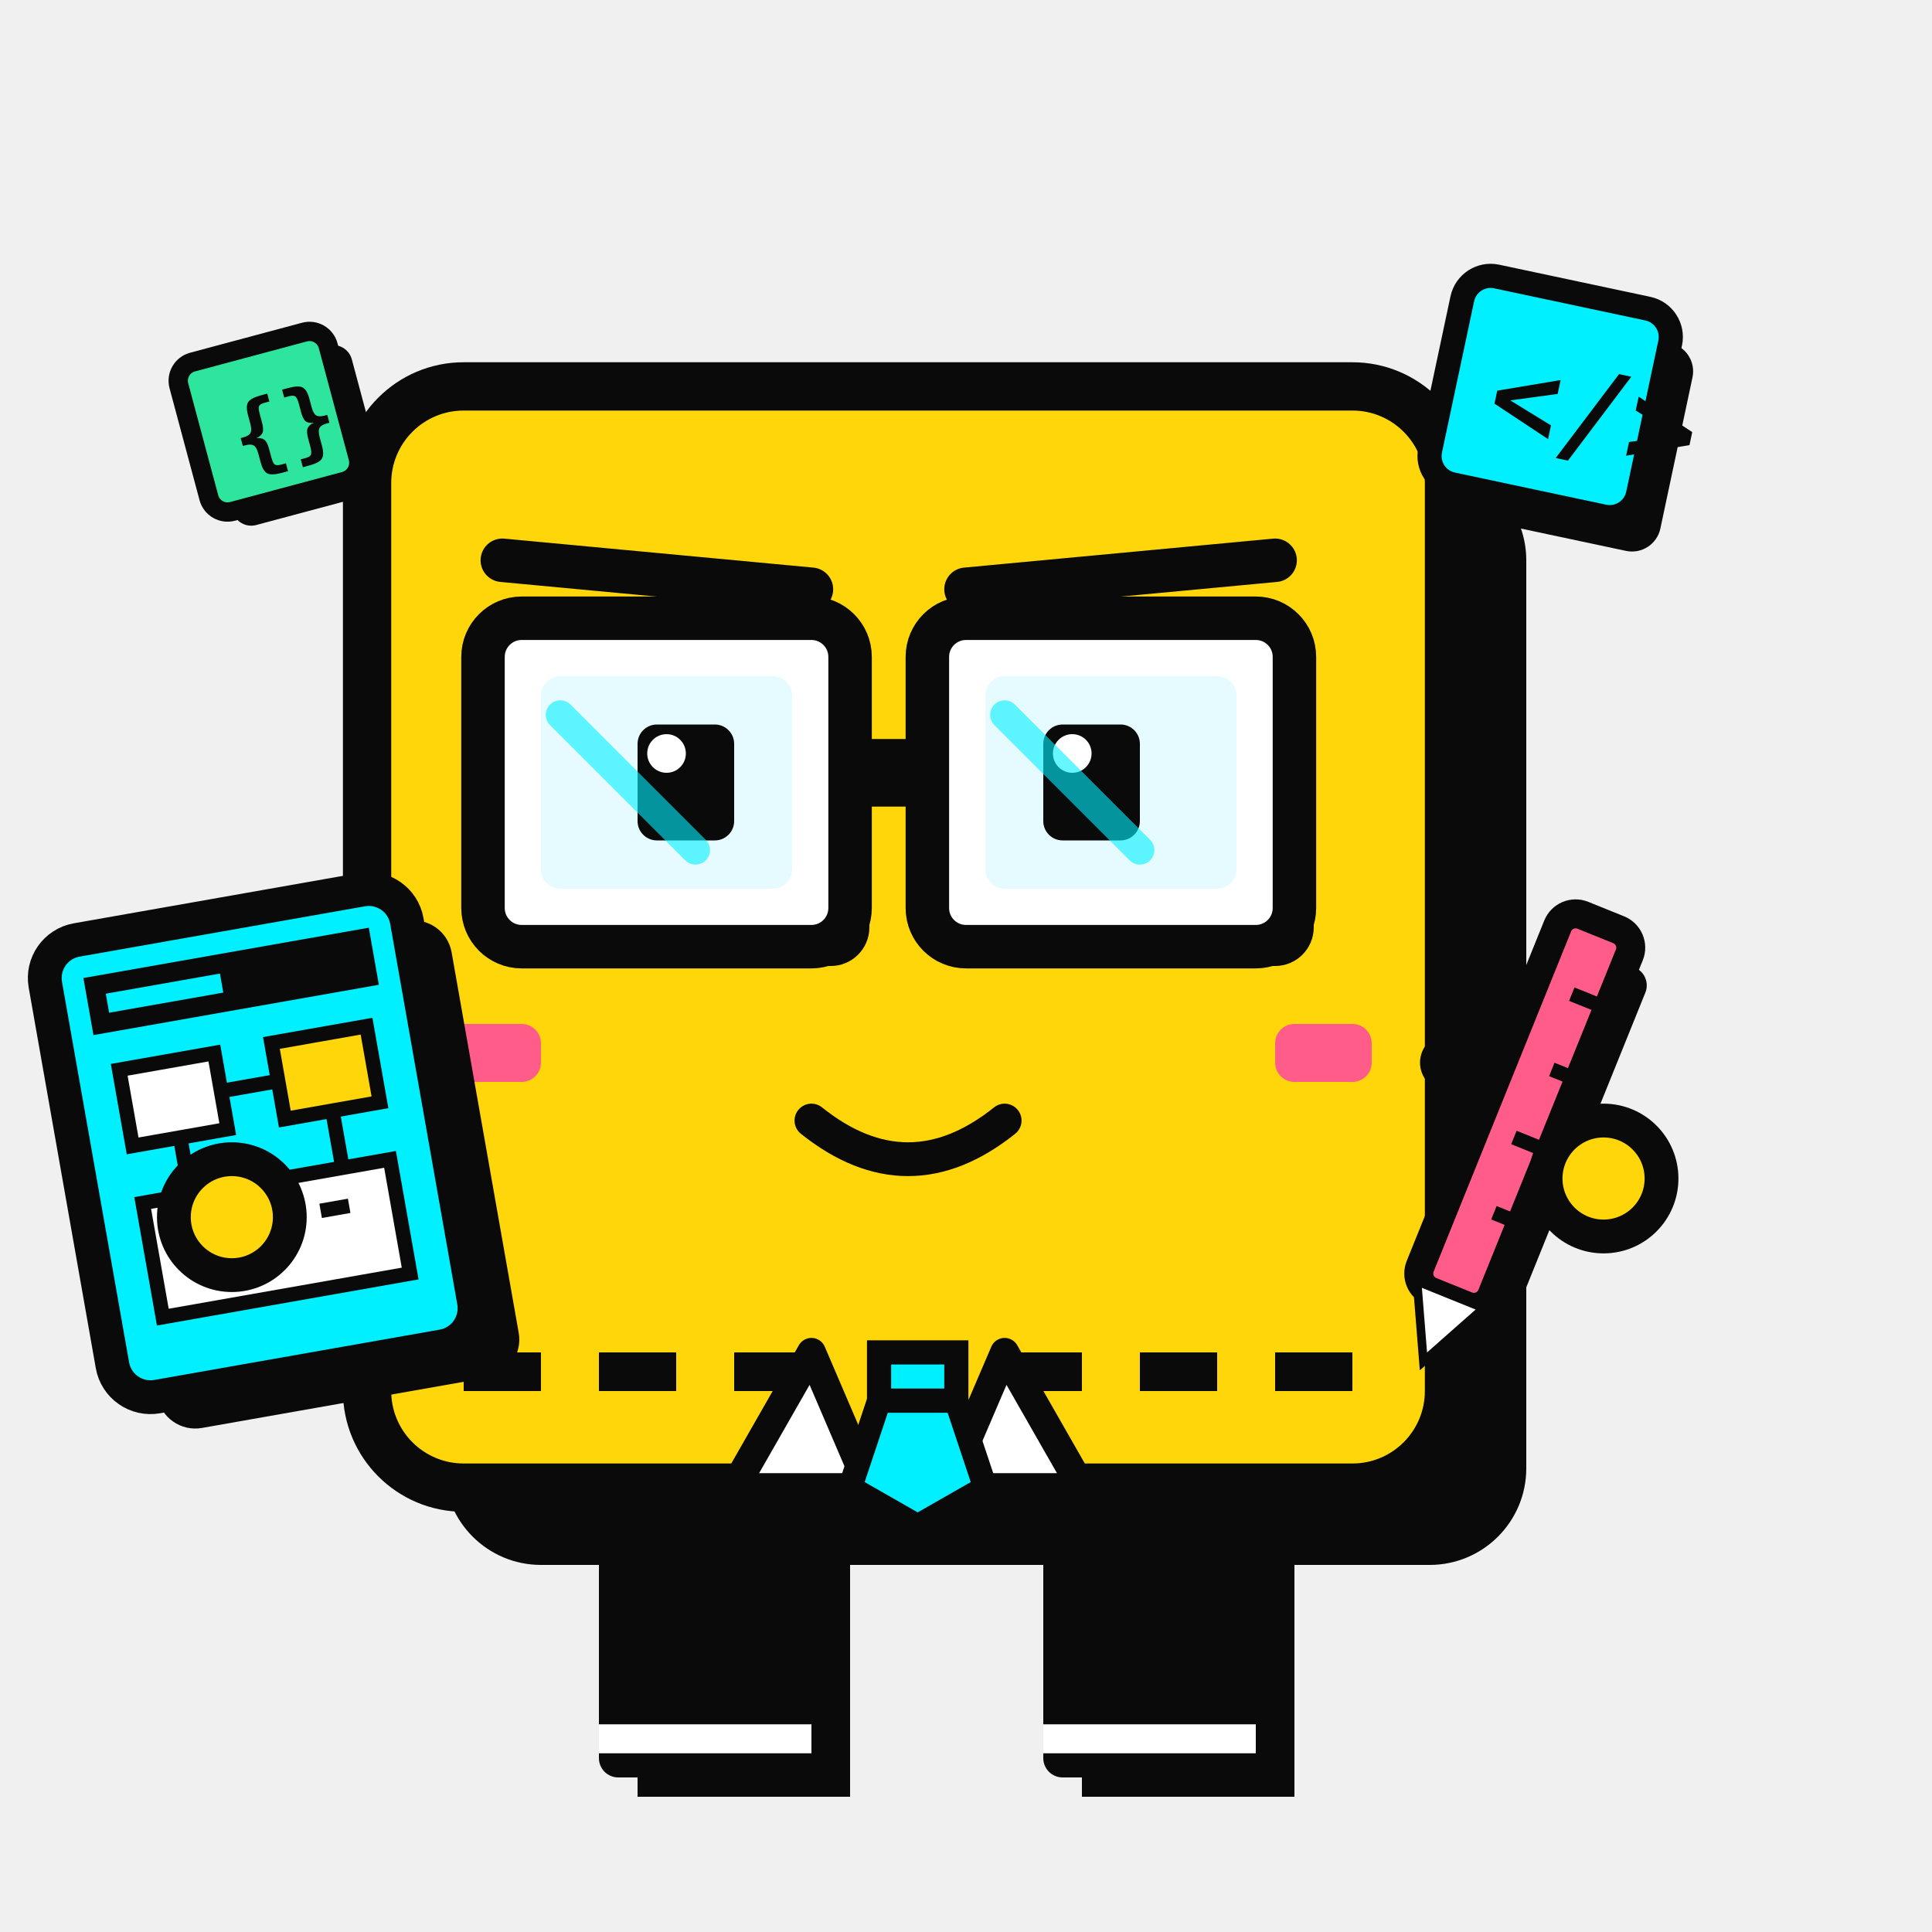
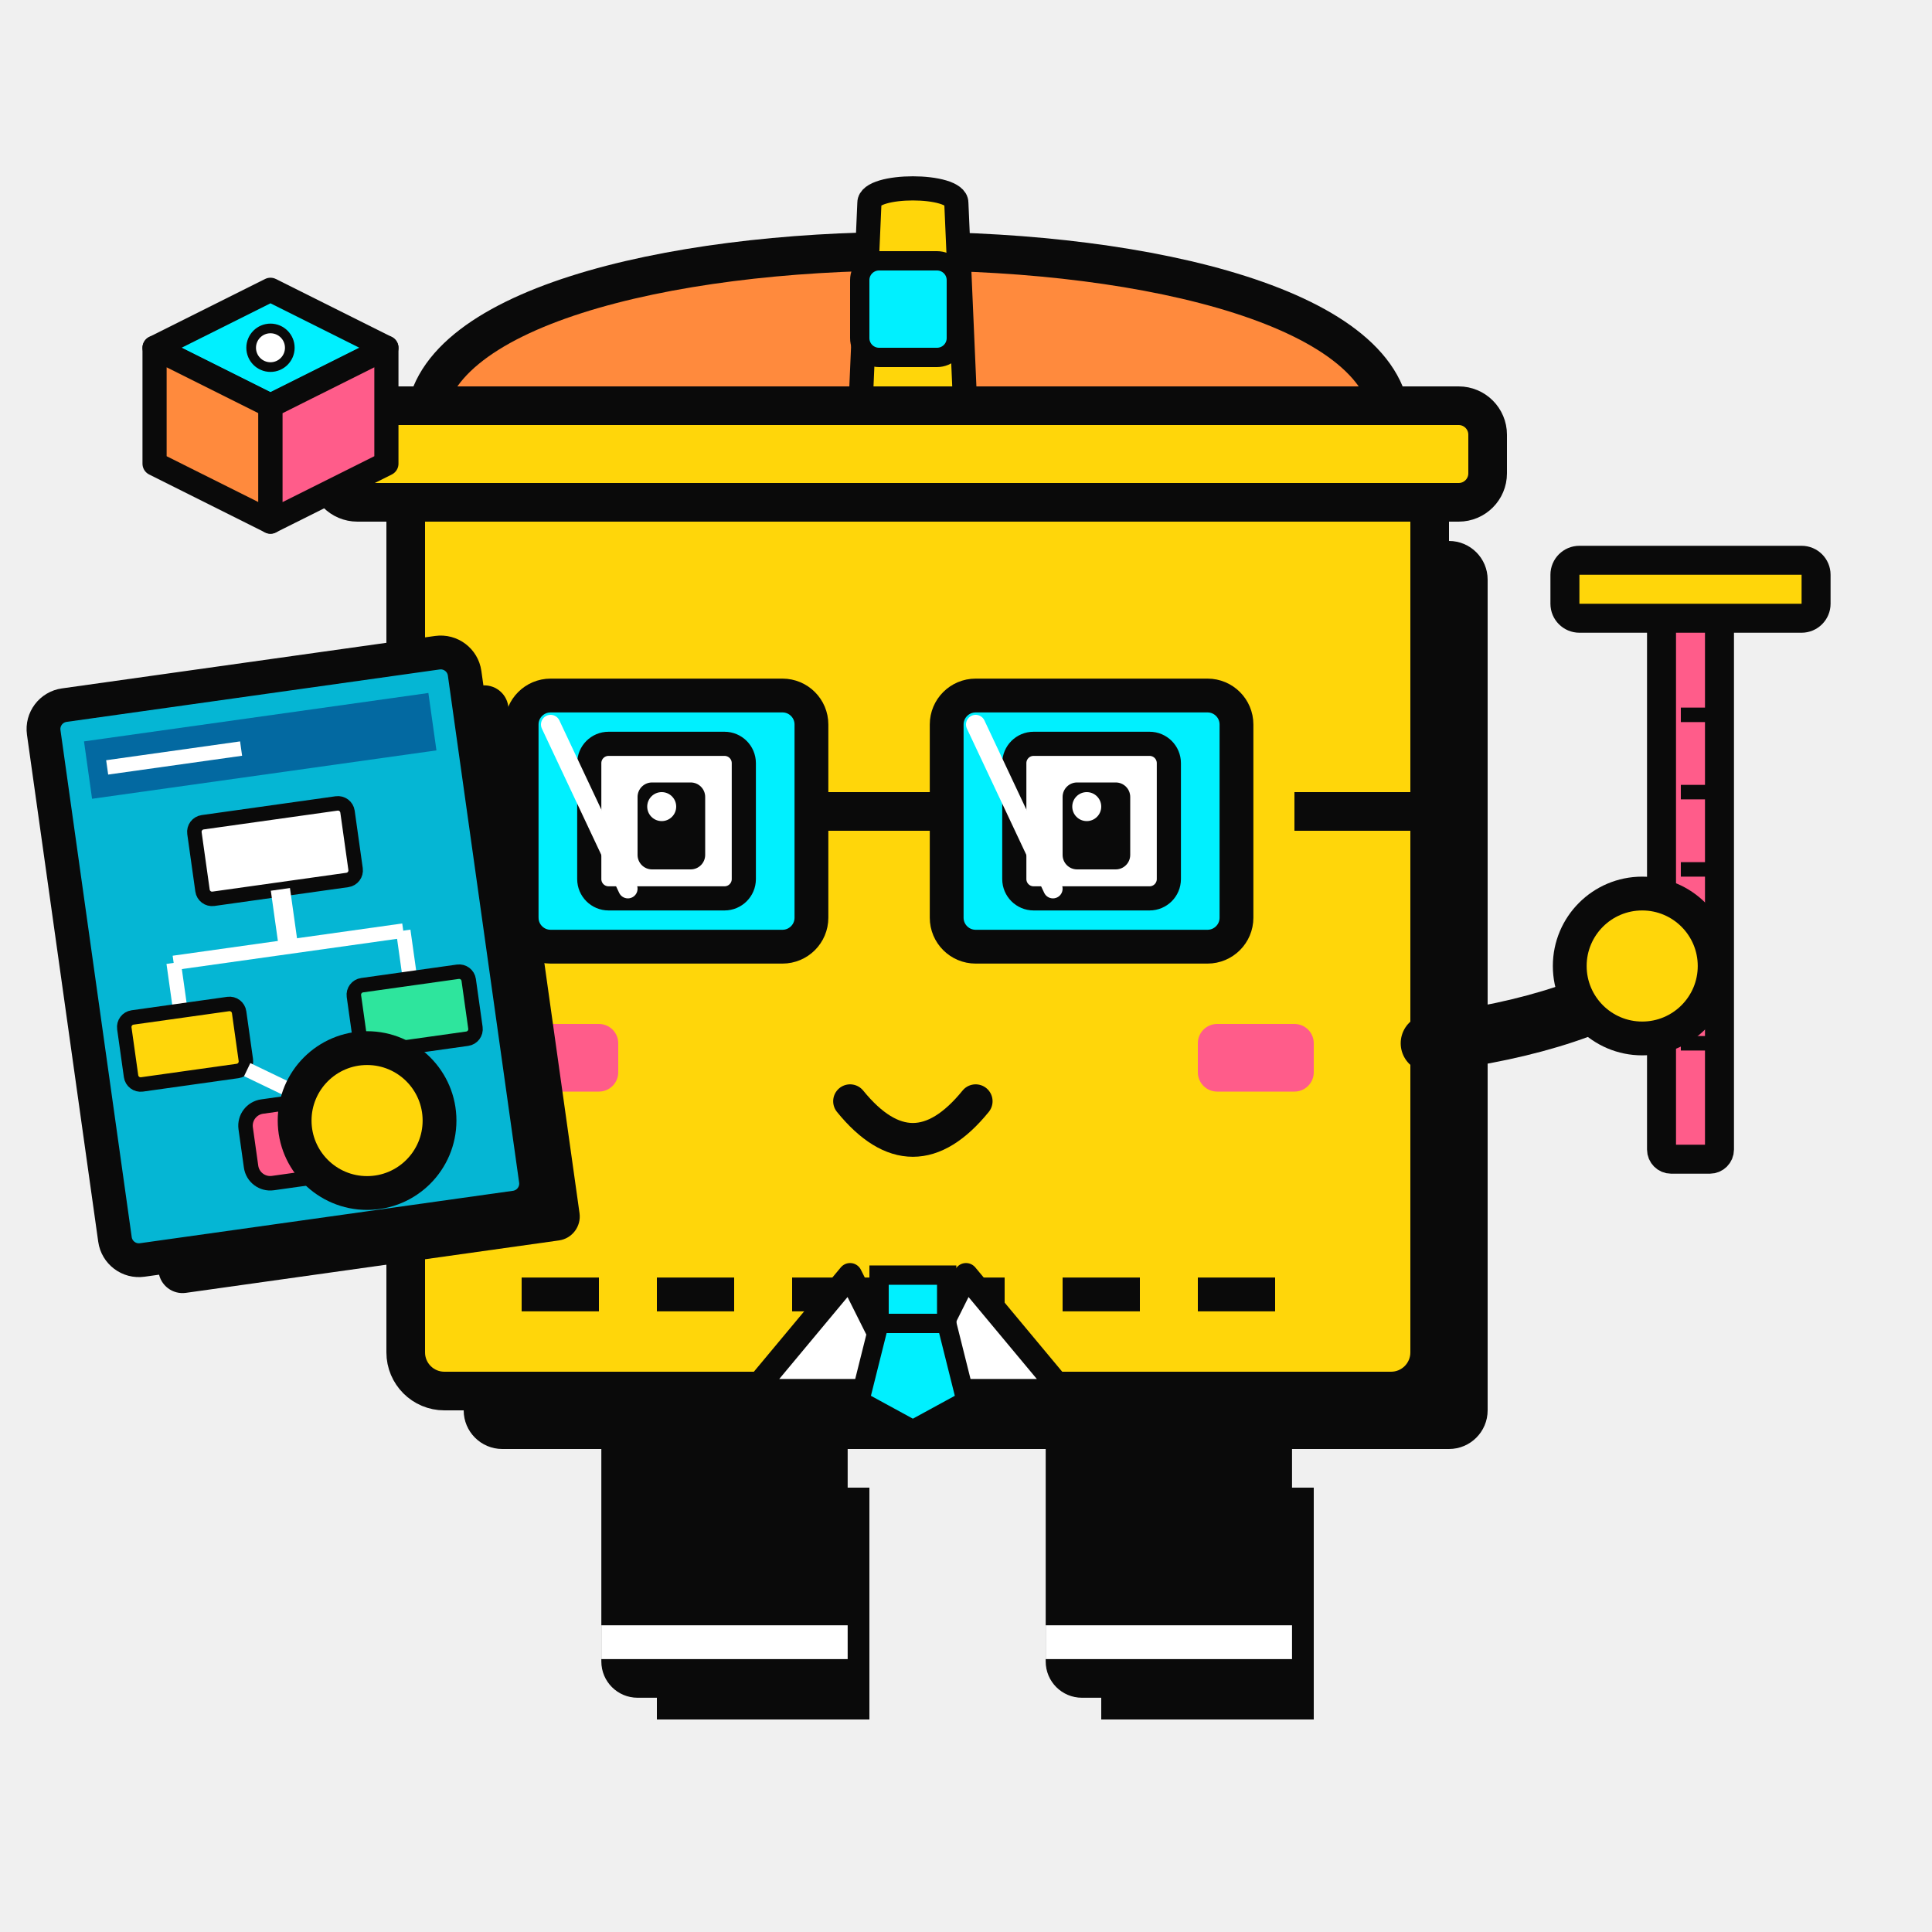
- <svg xmlns="http://www.w3.org/2000/svg" width="200" height="200" viewBox="0 0 200 200" fill="none" role="img" aria-label="Software Engineer Mascot - The Architect">
-   <rect x="66" y="162" width="22" height="24" fill="#0A0A0A" />
-   <rect x="112" y="162" width="22" height="24" fill="#0A0A0A" />
-   <rect x="62" y="160" width="22" height="24" fill="#0A0A0A" rx="2" />
-   <rect x="108" y="160" width="22" height="24" fill="#0A0A0A" rx="2" />
-   <line x1="62" y1="180" x2="84" y2="180" stroke="#FFFFFF" stroke-width="3" />
-   <line x1="108" y1="180" x2="130" y2="180" stroke="#FFFFFF" stroke-width="3" />
-   <rect x="46" y="48" width="112" height="114" rx="10" fill="#0A0A0A" />
-   <rect x="38" y="40" width="112" height="114" rx="10" fill="#FFD60A" stroke="#0A0A0A" stroke-width="5" stroke-linejoin="round" />
-   <line x1="48" y1="142" x2="140" y2="142" stroke="#0A0A0A" stroke-width="4" stroke-dasharray="8 6" />
-   <polygon points="76,154 90,154 84,140" fill="#FFFFFF" stroke="#0A0A0A" stroke-width="3" stroke-linejoin="round" />
-   <polygon points="112,154 98,154 104,140" fill="#FFFFFF" stroke="#0A0A0A" stroke-width="3" stroke-linejoin="round" />
-   <rect x="91" y="140" width="8" height="5" fill="#00F0FF" stroke="#0A0A0A" stroke-width="2.5" />
-   <polygon points="91,145 99,145 102,154 95,158 88,154" fill="#00F0FF" stroke="#0A0A0A" stroke-width="2.5" />
-   <rect x="52" y="66" width="38" height="34" rx="4" fill="#0A0A0A" />
-   <rect x="98" y="66" width="38" height="34" rx="4" fill="#0A0A0A" />
-   <line x1="90" y1="80" x2="100" y2="80" stroke="#0A0A0A" stroke-width="7" stroke-linecap="round" />
-   <rect x="50" y="64" width="38" height="34" rx="4" fill="#FFFFFF" stroke="#0A0A0A" stroke-width="4.5" />
-   <rect x="56" y="70" width="26" height="22" rx="2" fill="#E6FBFF" />
-   <rect x="66" y="75" width="10" height="12" rx="2" fill="#0A0A0A" />
-   <circle cx="69" cy="78" r="2" fill="#FFFFFF" />
-   <line x1="58" y1="74" x2="72" y2="88" stroke="#00F0FF" stroke-width="3" stroke-linecap="round" opacity="0.6" />
-   <rect x="96" y="64" width="38" height="34" rx="4" fill="#FFFFFF" stroke="#0A0A0A" stroke-width="4.5" />
-   <rect x="102" y="70" width="26" height="22" rx="2" fill="#E6FBFF" />
-   <rect x="108" y="75" width="10" height="12" rx="2" fill="#0A0A0A" />
-   <circle cx="111" cy="78" r="2" fill="#FFFFFF" />
-   <line x1="104" y1="74" x2="118" y2="88" stroke="#00F0FF" stroke-width="3" stroke-linecap="round" opacity="0.6" />
-   <line x1="52" y1="58" x2="84" y2="61" stroke="#0A0A0A" stroke-width="4.5" stroke-linecap="round" />
-   <line x1="100" y1="61" x2="132" y2="58" stroke="#0A0A0A" stroke-width="4.5" stroke-linecap="round" />
-   <path d="M84,116 Q94,124 104,116" stroke="#0A0A0A" stroke-width="3.5" stroke-linecap="round" fill="none" />
-   <rect x="46" y="106" width="10" height="6" rx="2" fill="#FF5C8A" />
-   <rect x="132" y="106" width="10" height="6" rx="2" fill="#FF5C8A" />
-   <line x1="38" y1="110" x2="22" y2="128" stroke="#0A0A0A" stroke-width="6" stroke-linecap="round" />
-   <g transform="translate(4, 98) rotate(-10)">
-     <rect x="4" y="4" width="38" height="48" rx="4" fill="#0A0A0A" />
-     <rect x="0" y="0" width="38" height="48" rx="4" fill="#00F0FF" stroke="#0A0A0A" stroke-width="3.5" />
-     <rect x="4" y="4" width="30" height="6" fill="#0A0A0A" />
-     <line x1="6" y1="7" x2="18" y2="7" stroke="#00F0FF" stroke-width="2" />
-     <rect x="6" y="14" width="10" height="8" fill="#FFFFFF" stroke="#0A0A0A" stroke-width="1.5" />
-     <line x1="16" y1="18" x2="22" y2="18" stroke="#0A0A0A" stroke-width="1.5" />
-     <rect x="22" y="14" width="10" height="8" fill="#FFD60A" stroke="#0A0A0A" stroke-width="1.5" />
-     <line x1="11" y1="22" x2="11" y2="28" stroke="#0A0A0A" stroke-width="1.5" />
-     <line x1="27" y1="22" x2="27" y2="28" stroke="#0A0A0A" stroke-width="1.5" />
-     <rect x="6" y="28" width="26" height="12" fill="#FFFFFF" stroke="#0A0A0A" stroke-width="1.5" />
-     <line x1="9" y1="32" x2="29" y2="32" stroke="#0A0A0A" stroke-width="1.5" stroke-dasharray="3 2" />
+ <svg xmlns="http://www.w3.org/2000/svg" viewBox="0 0 200 200" width="200" height="200" fill="none">
+   <rect x="68" y="154" width="22" height="24" fill="#0A0A0A" />
+   <rect x="114" y="154" width="22" height="24" fill="#0A0A0A" />
+   <rect x="64" y="148" width="22" height="26" fill="#0A0A0A" rx="2" stroke="#0A0A0A" stroke-width="3.5" />
+   <line x1="64" y1="170" x2="86" y2="170" stroke="#FFFFFF" stroke-width="3.5" stroke-linecap="square" />
+   <rect x="110" y="148" width="22" height="26" fill="#0A0A0A" rx="2" stroke="#0A0A0A" stroke-width="3.5" />
+   <line x1="110" y1="170" x2="132" y2="170" stroke="#FFFFFF" stroke-width="3.5" stroke-linecap="square" />
+   <rect x="48" y="56" width="106" height="94" rx="4" fill="#0A0A0A" />
+   <rect x="42" y="50" width="106" height="94" rx="4" fill="#FFD60A" stroke="#0A0A0A" stroke-width="4" />
+   <line x1="54" y1="134" x2="136" y2="134" stroke="#0A0A0A" stroke-width="3.5" stroke-dasharray="8 6" />
+   <rect x="52" y="106" width="12" height="7" rx="2" fill="#FF5C8A" />
+   <rect x="124" y="106" width="12" height="7" rx="2" fill="#FF5C8A" />
+   <polygon points="78,144 94,144 88,132" fill="#FFFFFF" stroke="#0A0A0A" stroke-width="2.5" stroke-linejoin="round" />
+   <polygon points="110,144 94,144 100,132" fill="#FFFFFF" stroke="#0A0A0A" stroke-width="2.5" stroke-linejoin="round" />
+   <rect x="91" y="132" width="7" height="5" fill="#00F0FF" stroke="#0A0A0A" stroke-width="2" />
+   <polygon points="91,137 98,137 100,145 94.5,148 89,145" fill="#00F0FF" stroke="#0A0A0A" stroke-width="2" />
+   <path d="M 88 114 Q 94.5 122 101 114" stroke="#0A0A0A" stroke-width="3.5" fill="none" stroke-linecap="round" />
+   <line x1="42" y1="84" x2="54" y2="84" stroke="#0A0A0A" stroke-width="4" />
+   <line x1="134" y1="84" x2="148" y2="84" stroke="#0A0A0A" stroke-width="4" />
+   <line x1="84" y1="84" x2="98" y2="84" stroke="#0A0A0A" stroke-width="4" />
+   <rect x="54" y="72" width="30" height="26" rx="3" fill="#00F0FF" stroke="#0A0A0A" stroke-width="3.5" />
+   <rect x="61" y="77" width="16" height="16" rx="2" fill="#FFFFFF" stroke="#0A0A0A" stroke-width="2.5" />
+   <rect x="66" y="81" width="7" height="9" rx="1.5" fill="#0A0A0A" />
+   <circle cx="68.5" cy="83.5" r="1.5" fill="#FFFFFF" />
+   <line x1="57" y1="75" x2="65" y2="92" stroke="#FFFFFF" stroke-width="2" stroke-linecap="round" />
+   <rect x="98" y="72" width="30" height="26" rx="3" fill="#00F0FF" stroke="#0A0A0A" stroke-width="3.5" />
+   <rect x="105" y="77" width="16" height="16" rx="2" fill="#FFFFFF" stroke="#0A0A0A" stroke-width="2.5" />
+   <rect x="110" y="81" width="7" height="9" rx="1.5" fill="#0A0A0A" />
+   <circle cx="112.5" cy="83.5" r="1.5" fill="#FFFFFF" />
+   <line x1="101" y1="75" x2="109" y2="92" stroke="#FFFFFF" stroke-width="2" stroke-linecap="round" />
+   <path d="M 44 48 C 44 24 146 24 146 48 Z" fill="#0A0A0A" />
+   <path d="M 44 44 C 44 20 144 20 144 44 Z" fill="#FF8A3D" stroke="#0A0A0A" stroke-width="4" />
+   <path d="M 90 21 C 90 19 99 19 99 21 L 100 44 L 89 44 Z" fill="#FFD60A" stroke="#0A0A0A" stroke-width="2.5" />
+   <rect x="34" y="42" width="120" height="10" rx="3" fill="#FFD60A" stroke="#0A0A0A" stroke-width="4" />
+   <rect x="89" y="27" width="10" height="10" rx="2" fill="#00F0FF" stroke="#0A0A0A" stroke-width="2" />
+   <path d="M 148 108 Q 164 106 172 100" stroke="#0A0A0A" stroke-width="6" stroke-linecap="round" fill="none" />
+   <rect x="172" y="62" width="6" height="58" rx="1" fill="#FF5C8A" stroke="#0A0A0A" stroke-width="3" />
+   <rect x="162" y="58" width="26" height="6" rx="1.5" fill="#FFD60A" stroke="#0A0A0A" stroke-width="3" />
+   <line x1="174" y1="74" x2="177" y2="74" stroke="#0A0A0A" stroke-width="1.5" />
+   <line x1="174" y1="82" x2="177" y2="82" stroke="#0A0A0A" stroke-width="1.5" />
+   <line x1="174" y1="90" x2="177" y2="90" stroke="#0A0A0A" stroke-width="1.5" />
+   <line x1="174" y1="108" x2="177" y2="108" stroke="#0A0A0A" stroke-width="1.5" />
+   <circle cx="170" cy="100" r="7.5" fill="#FFD60A" stroke="#0A0A0A" stroke-width="3.5" />
+   <path d="M 42 110 Q 28 114 36 122" stroke="#0A0A0A" stroke-width="6" stroke-linecap="round" fill="none" />
+   <g transform="rotate(-8 30 99)">
+     <rect x="12" y="74" width="44" height="58" rx="2.5" fill="#0A0A0A" />
+     <rect x="8" y="70" width="44" height="58" rx="2.5" fill="#05B6D4" stroke="#0A0A0A" stroke-width="3.5" />
+     <rect x="12" y="74" width="36" height="6" fill="#0369A1" />
+     <line x1="14" y1="77" x2="28" y2="77" stroke="#FFFFFF" stroke-width="1.5" />
+     <rect x="22" y="84" width="16" height="8" rx="1" fill="#FFFFFF" stroke="#0A0A0A" stroke-width="1.5" />
+     <line x1="30" y1="92" x2="30" y2="98" stroke="#FFFFFF" stroke-width="2" />
+     <line x1="18" y1="98" x2="42" y2="98" stroke="#FFFFFF" stroke-width="1.5" />
+     <line x1="18" y1="98" x2="18" y2="103" stroke="#FFFFFF" stroke-width="1.5" />
+     <line x1="42" y1="98" x2="42" y2="103" stroke="#FFFFFF" stroke-width="1.5" />
+     <rect x="12" y="103" width="12" height="7" rx="1" fill="#FFD60A" stroke="#0A0A0A" stroke-width="1.5" />
+     <rect x="36" y="103" width="12" height="7" rx="1" fill="#2EE59D" stroke="#0A0A0A" stroke-width="1.5" />
+     <line x1="24" y1="110" x2="30" y2="114" stroke="#FFFFFF" stroke-width="1.5" />
+     <line x1="36" y1="110" x2="30" y2="114" stroke="#FFFFFF" stroke-width="1.5" />
+     <rect x="23" y="114" width="14" height="8" rx="2" fill="#FF5C8A" stroke="#0A0A0A" stroke-width="1.5" />
  </g>
-   <circle cx="24" cy="126" r="6" fill="#FFD60A" stroke="#0A0A0A" stroke-width="3.5" />
-   <line x1="150" y1="110" x2="168" y2="124" stroke="#0A0A0A" stroke-width="6" stroke-linecap="round" />
-   <g transform="translate(162, 94) rotate(22)">
-     <rect x="3" y="3" width="8" height="42" rx="2" fill="#0A0A0A" />
-     <rect x="0" y="0" width="8" height="42" rx="2" fill="#FF5C8A" stroke="#0A0A0A" stroke-width="3" />
-     <polygon points="0,42 8,42 4,50" fill="#0A0A0A" />
-     <polygon points="1,42 7,42 4,48" fill="#FFFFFF" />
-     <line x1="8" y1="8" x2="4" y2="8" stroke="#0A0A0A" stroke-width="1.5" />
-     <line x1="8" y1="16" x2="5" y2="16" stroke="#0A0A0A" stroke-width="1.5" />
-     <line x1="8" y1="24" x2="4" y2="24" stroke="#0A0A0A" stroke-width="1.5" />
-     <line x1="8" y1="32" x2="5" y2="32" stroke="#0A0A0A" stroke-width="1.5" />
-   </g>
-   <circle cx="166" cy="122" r="6" fill="#FFD60A" stroke="#0A0A0A" stroke-width="3.5" />
-   <g transform="translate(152, 28) rotate(12)">
-     <rect x="3" y="3" width="22" height="22" rx="3" fill="#0A0A0A" />
-     <rect x="0" y="0" width="22" height="22" rx="3" fill="#00F0FF" stroke="#0A0A0A" stroke-width="2.5" />
-     <text x="5" y="16" font-family="monospace" font-size="12" font-weight="900" fill="#0A0A0A">&lt;/&gt;</text>
-   </g>
-   <g transform="translate(18, 38) rotate(-15)">
-     <rect x="2" y="2" width="16" height="16" rx="2" fill="#0A0A0A" />
-     <rect x="0" y="0" width="16" height="16" rx="2" fill="#2EE59D" stroke="#0A0A0A" stroke-width="2" />
-     <text x="4" y="12" font-family="monospace" font-size="9" font-weight="900" fill="#0A0A0A">{}</text>
-   </g>
+   <circle cx="38" cy="116" r="7.5" fill="#FFD60A" stroke="#0A0A0A" stroke-width="3.5" />
+   <polygon points="16,36 28,30 40,36 28,42" fill="#00F0FF" stroke="#0A0A0A" stroke-width="2.5" stroke-linejoin="round" />
+   <polygon points="16,36 28,42 28,54 16,48" fill="#FF8A3D" stroke="#0A0A0A" stroke-width="2.5" stroke-linejoin="round" />
+   <polygon points="28,42 40,36 40,48 28,54" fill="#FF5C8A" stroke="#0A0A0A" stroke-width="2.5" stroke-linejoin="round" />
+   <circle cx="28" cy="36" r="2" fill="#FFFFFF" stroke="#0A0A0A" stroke-width="1" />
</svg>
